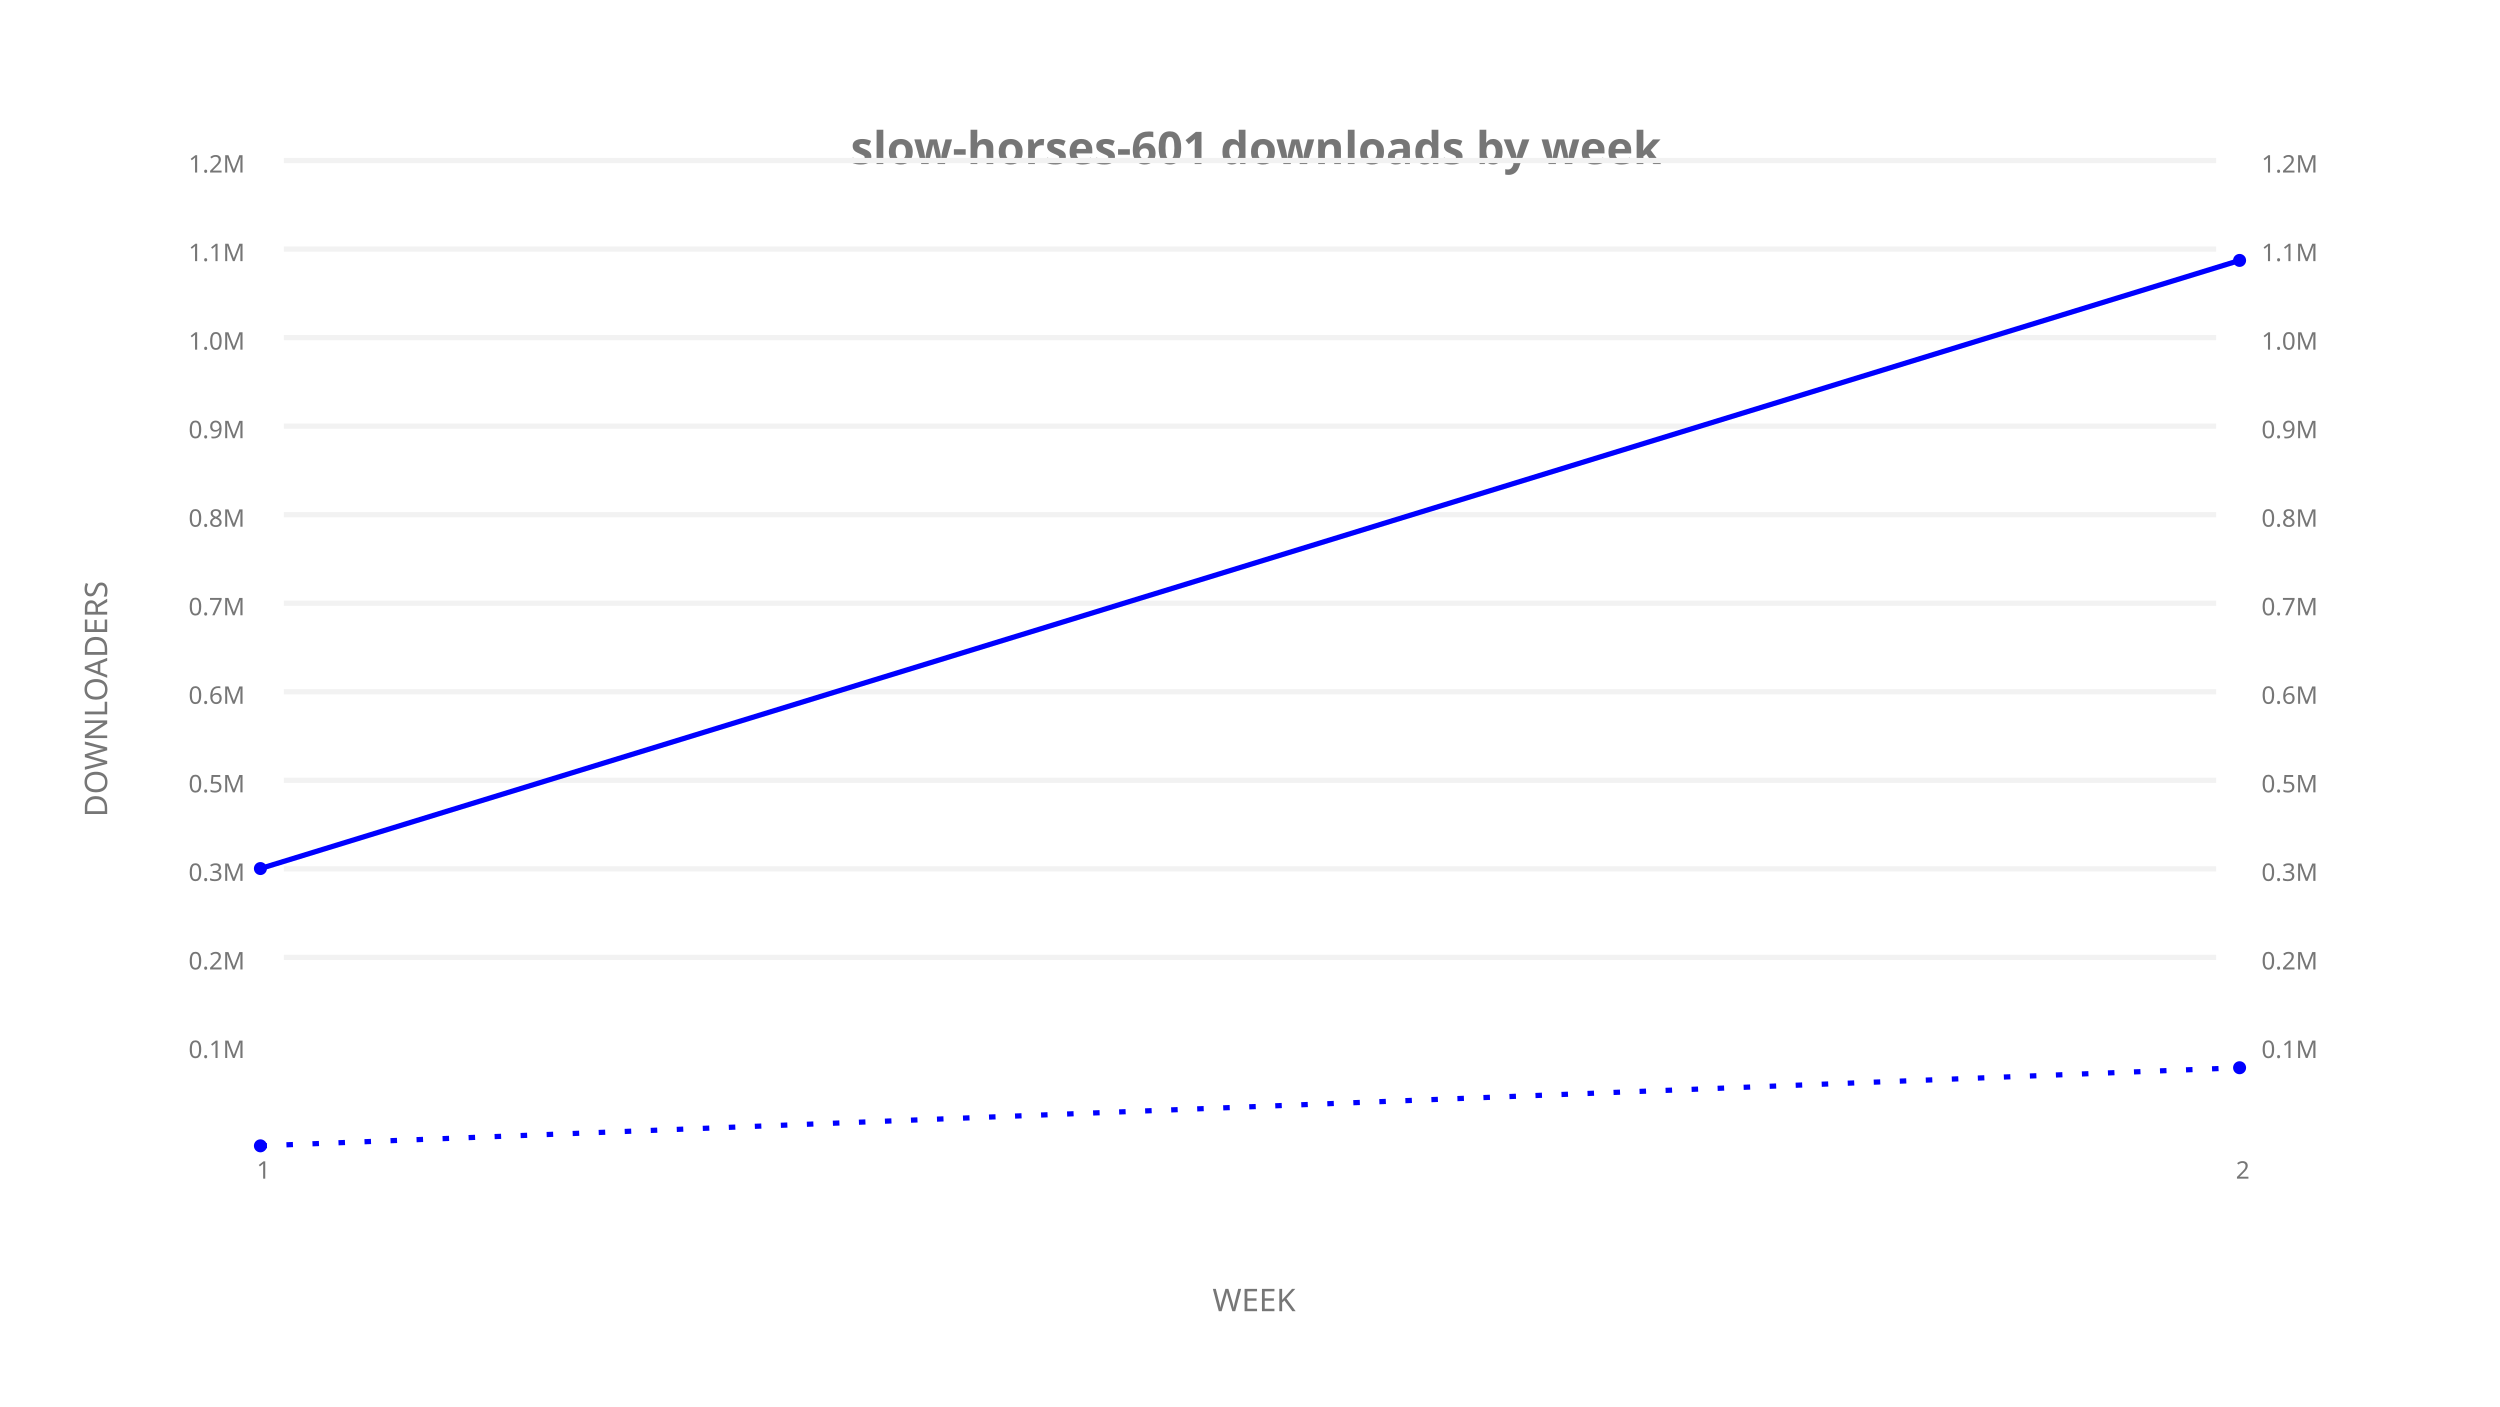
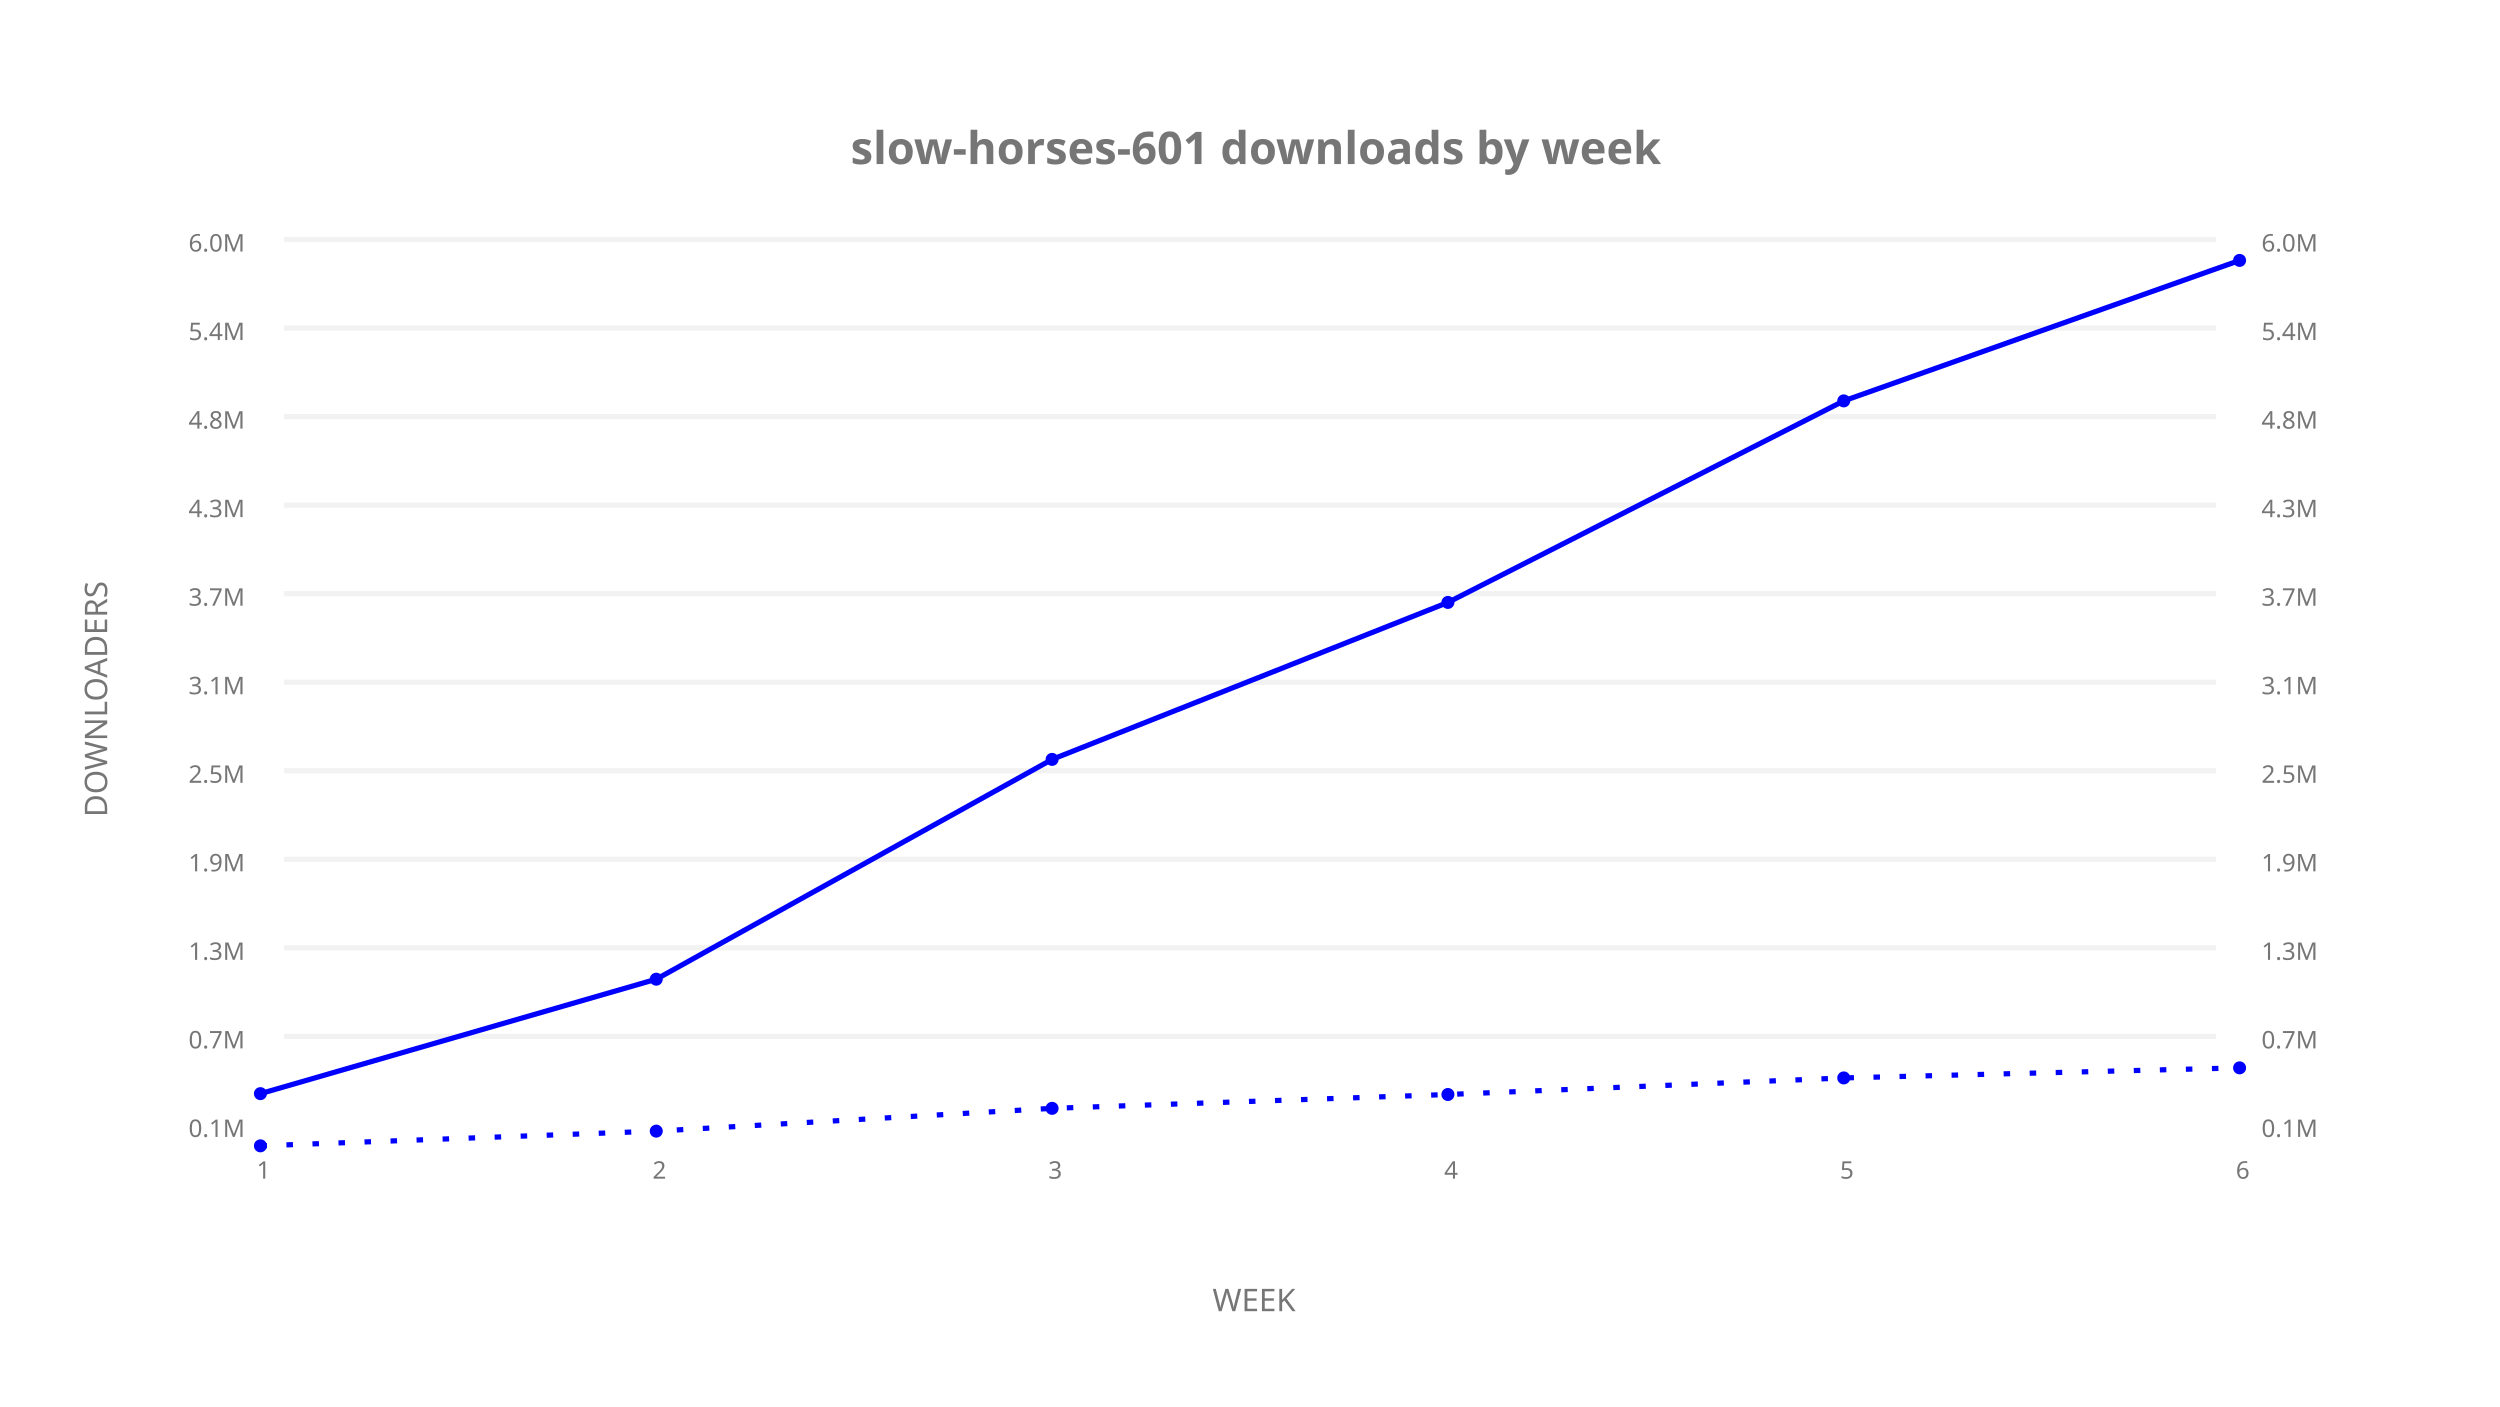
<svg xmlns="http://www.w3.org/2000/svg" xml:space="preserve" id="slow-horses-601-downloads-by-week-slow-horses-601-week" x="0px" y="0px" width="1920px" height="1080px" viewBox="0 0 1920 1080" enable-background="new 0 0 1920 1080" role="img">
  <g id="annotations">
    <text x="960" y="126" font-family="Atkinson Hyperlegible" font-size="26pt" text-anchor="middle" text-align="center" font-weight="600" font-style="normal" style="fill:rgb(118,118,118); fill-opacity:1; stroke:rgb(118,118,118); stroke-opacity:0; stroke-width:0.5"> slow-horses-601 downloads by week</text>
    <g id="axes-lines">
      <text x="960" y="1007" font-family="Atkinson Hyperlegible" font-size="18pt" text-anchor="middle" text-align="center" font-weight="500" font-style="normal" style="fill:rgb(118,118,118); fill-opacity:1; stroke:rgb(118,118,118); stroke-opacity:0; stroke-width:0.5"> WEEK</text>
      <text x="73" y="540" font-family="Atkinson Hyperlegible" font-size="18pt" text-anchor="middle" text-align="center" dominant-baseline="central" font-weight="500" font-style="normal" style="fill:rgb(118,118,118); fill-opacity:1; stroke:rgb(118,118,118); stroke-opacity:0; stroke-width:0.5" transform="rotate(-90,73,540)"> DOWNLOADERS</text>
    </g>
    <g id="tic-y-label-lines">
-       <line x1="218" y1="735.286" x2="1702" y2="735.286" style="fill:rgb(0,0,255); fill-opacity:0; stroke:rgb(242,242,242); stroke-opacity:1; stroke-width:4" />
-       <line x1="218" y1="667.286" x2="1702" y2="667.286" style="fill:rgb(0,0,255); fill-opacity:0; stroke:rgb(242,242,242); stroke-opacity:1; stroke-width:4" />
-       <line x1="218" y1="599.286" x2="1702" y2="599.286" style="fill:rgb(0,0,255); fill-opacity:0; stroke:rgb(242,242,242); stroke-opacity:1; stroke-width:4" />
-       <line x1="218" y1="531.286" x2="1702" y2="531.286" style="fill:rgb(0,0,255); fill-opacity:0; stroke:rgb(242,242,242); stroke-opacity:1; stroke-width:4" />
-       <line x1="218" y1="463.286" x2="1702" y2="463.286" style="fill:rgb(0,0,255); fill-opacity:0; stroke:rgb(242,242,242); stroke-opacity:1; stroke-width:4" />
-       <line x1="218" y1="395.286" x2="1702" y2="395.286" style="fill:rgb(0,0,255); fill-opacity:0; stroke:rgb(242,242,242); stroke-opacity:1; stroke-width:4" />
-       <line x1="218" y1="327.286" x2="1702" y2="327.286" style="fill:rgb(0,0,255); fill-opacity:0; stroke:rgb(242,242,242); stroke-opacity:1; stroke-width:4" />
-       <line x1="218" y1="259.286" x2="1702" y2="259.286" style="fill:rgb(0,0,255); fill-opacity:0; stroke:rgb(242,242,242); stroke-opacity:1; stroke-width:4" />
-       <line x1="218" y1="191.286" x2="1702" y2="191.286" style="fill:rgb(0,0,255); fill-opacity:0; stroke:rgb(242,242,242); stroke-opacity:1; stroke-width:4" />
-       <line x1="218" y1="123.286" x2="1702" y2="123.286" style="fill:rgb(0,0,255); fill-opacity:0; stroke:rgb(242,242,242); stroke-opacity:1; stroke-width:4" />
+       <line x1="218" y1="795.94" x2="1702" y2="795.94" style="fill:rgb(0,0,255); fill-opacity:0; stroke:rgb(242,242,242); stroke-opacity:1; stroke-width:4" />
+       <line x1="218" y1="727.94" x2="1702" y2="727.94" style="fill:rgb(0,0,255); fill-opacity:0; stroke:rgb(242,242,242); stroke-opacity:1; stroke-width:4" />
+       <line x1="218" y1="659.94" x2="1702" y2="659.94" style="fill:rgb(0,0,255); fill-opacity:0; stroke:rgb(242,242,242); stroke-opacity:1; stroke-width:4" />
+       <line x1="218" y1="591.94" x2="1702" y2="591.94" style="fill:rgb(0,0,255); fill-opacity:0; stroke:rgb(242,242,242); stroke-opacity:1; stroke-width:4" />
+       <line x1="218" y1="523.94" x2="1702" y2="523.94" style="fill:rgb(0,0,255); fill-opacity:0; stroke:rgb(242,242,242); stroke-opacity:1; stroke-width:4" />
+       <line x1="218" y1="455.94" x2="1702" y2="455.94" style="fill:rgb(0,0,255); fill-opacity:0; stroke:rgb(242,242,242); stroke-opacity:1; stroke-width:4" />
+       <line x1="218" y1="387.94" x2="1702" y2="387.94" style="fill:rgb(0,0,255); fill-opacity:0; stroke:rgb(242,242,242); stroke-opacity:1; stroke-width:4" />
+       <line x1="218" y1="319.94" x2="1702" y2="319.94" style="fill:rgb(0,0,255); fill-opacity:0; stroke:rgb(242,242,242); stroke-opacity:1; stroke-width:4" />
+       <line x1="218" y1="251.94" x2="1702" y2="251.94" style="fill:rgb(0,0,255); fill-opacity:0; stroke:rgb(242,242,242); stroke-opacity:1; stroke-width:4" />
+       <line x1="218" y1="183.94" x2="1702" y2="183.94" style="fill:rgb(0,0,255); fill-opacity:0; stroke:rgb(242,242,242); stroke-opacity:1; stroke-width:4" />
    </g>
    <g id="tic-x-labels">
      <text x="200" y="898" font-family="Atkinson Hyperlegible" font-size="14pt" text-anchor="middle" text-align="center" dominant-baseline="central" font-weight="400" font-style="normal" style="fill:rgb(118,118,118); fill-opacity:1; stroke:rgb(118,118,118); stroke-opacity:0; stroke-width:0.5"> 1</text>
-       <text x="1720" y="898" font-family="Atkinson Hyperlegible" font-size="14pt" text-anchor="middle" text-align="center" dominant-baseline="central" font-weight="400" font-style="normal" style="fill:rgb(118,118,118); fill-opacity:1; stroke:rgb(118,118,118); stroke-opacity:0; stroke-width:0.5"> 2</text>
+       <text x="504" y="898" font-family="Atkinson Hyperlegible" font-size="14pt" text-anchor="middle" text-align="center" dominant-baseline="central" font-weight="400" font-style="normal" style="fill:rgb(118,118,118); fill-opacity:1; stroke:rgb(118,118,118); stroke-opacity:0; stroke-width:0.5"> 2</text>
+       <text x="808" y="898" font-family="Atkinson Hyperlegible" font-size="14pt" text-anchor="middle" text-align="center" dominant-baseline="central" font-weight="400" font-style="normal" style="fill:rgb(118,118,118); fill-opacity:1; stroke:rgb(118,118,118); stroke-opacity:0; stroke-width:0.5"> 3</text>
+       <text x="1112" y="898" font-family="Atkinson Hyperlegible" font-size="14pt" text-anchor="middle" text-align="center" dominant-baseline="central" font-weight="400" font-style="normal" style="fill:rgb(118,118,118); fill-opacity:1; stroke:rgb(118,118,118); stroke-opacity:0; stroke-width:0.5"> 4</text>
+       <text x="1416" y="898" font-family="Atkinson Hyperlegible" font-size="14pt" text-anchor="middle" text-align="center" dominant-baseline="central" font-weight="400" font-style="normal" style="fill:rgb(118,118,118); fill-opacity:1; stroke:rgb(118,118,118); stroke-opacity:0; stroke-width:0.5"> 5</text>
+       <text x="1720" y="898" font-family="Atkinson Hyperlegible" font-size="14pt" text-anchor="middle" text-align="center" dominant-baseline="central" font-weight="400" font-style="normal" style="fill:rgb(118,118,118); fill-opacity:1; stroke:rgb(118,118,118); stroke-opacity:0; stroke-width:0.5"> 6</text>
    </g>
    <g id="tic-y-labels">
-       <text x="164" y="805.286" font-family="Atkinson Hyperlegible" font-size="14pt" text-anchor="middle" text-align="center" dominant-baseline="central" font-weight="400" font-style="normal" style="fill:rgb(118,118,118); fill-opacity:1; stroke:rgb(118,118,118); stroke-opacity:0; stroke-width:0.5"> 0.1M</text>
-       <text x="1756" y="805.286" font-family="Atkinson Hyperlegible" font-size="14pt" text-anchor="middle" text-align="center" dominant-baseline="central" font-weight="400" font-style="normal" style="fill:rgb(118,118,118); fill-opacity:1; stroke:rgb(118,118,118); stroke-opacity:0; stroke-width:0.5"> 0.1M</text>
-       <text x="164" y="737.286" font-family="Atkinson Hyperlegible" font-size="14pt" text-anchor="middle" text-align="center" dominant-baseline="central" font-weight="400" font-style="normal" style="fill:rgb(118,118,118); fill-opacity:1; stroke:rgb(118,118,118); stroke-opacity:0; stroke-width:0.5"> 0.2M</text>
-       <text x="1756" y="737.286" font-family="Atkinson Hyperlegible" font-size="14pt" text-anchor="middle" text-align="center" dominant-baseline="central" font-weight="400" font-style="normal" style="fill:rgb(118,118,118); fill-opacity:1; stroke:rgb(118,118,118); stroke-opacity:0; stroke-width:0.5"> 0.2M</text>
-       <text x="164" y="669.286" font-family="Atkinson Hyperlegible" font-size="14pt" text-anchor="middle" text-align="center" dominant-baseline="central" font-weight="400" font-style="normal" style="fill:rgb(118,118,118); fill-opacity:1; stroke:rgb(118,118,118); stroke-opacity:0; stroke-width:0.5"> 0.3M</text>
-       <text x="1756" y="669.286" font-family="Atkinson Hyperlegible" font-size="14pt" text-anchor="middle" text-align="center" dominant-baseline="central" font-weight="400" font-style="normal" style="fill:rgb(118,118,118); fill-opacity:1; stroke:rgb(118,118,118); stroke-opacity:0; stroke-width:0.5"> 0.3M</text>
-       <text x="164" y="601.286" font-family="Atkinson Hyperlegible" font-size="14pt" text-anchor="middle" text-align="center" dominant-baseline="central" font-weight="400" font-style="normal" style="fill:rgb(118,118,118); fill-opacity:1; stroke:rgb(118,118,118); stroke-opacity:0; stroke-width:0.5"> 0.5M</text>
-       <text x="1756" y="601.286" font-family="Atkinson Hyperlegible" font-size="14pt" text-anchor="middle" text-align="center" dominant-baseline="central" font-weight="400" font-style="normal" style="fill:rgb(118,118,118); fill-opacity:1; stroke:rgb(118,118,118); stroke-opacity:0; stroke-width:0.5"> 0.5M</text>
-       <text x="164" y="533.286" font-family="Atkinson Hyperlegible" font-size="14pt" text-anchor="middle" text-align="center" dominant-baseline="central" font-weight="400" font-style="normal" style="fill:rgb(118,118,118); fill-opacity:1; stroke:rgb(118,118,118); stroke-opacity:0; stroke-width:0.5"> 0.6M</text>
-       <text x="1756" y="533.286" font-family="Atkinson Hyperlegible" font-size="14pt" text-anchor="middle" text-align="center" dominant-baseline="central" font-weight="400" font-style="normal" style="fill:rgb(118,118,118); fill-opacity:1; stroke:rgb(118,118,118); stroke-opacity:0; stroke-width:0.5"> 0.6M</text>
-       <text x="164" y="465.286" font-family="Atkinson Hyperlegible" font-size="14pt" text-anchor="middle" text-align="center" dominant-baseline="central" font-weight="400" font-style="normal" style="fill:rgb(118,118,118); fill-opacity:1; stroke:rgb(118,118,118); stroke-opacity:0; stroke-width:0.5"> 0.7M</text>
-       <text x="1756" y="465.286" font-family="Atkinson Hyperlegible" font-size="14pt" text-anchor="middle" text-align="center" dominant-baseline="central" font-weight="400" font-style="normal" style="fill:rgb(118,118,118); fill-opacity:1; stroke:rgb(118,118,118); stroke-opacity:0; stroke-width:0.5"> 0.7M</text>
-       <text x="164" y="397.286" font-family="Atkinson Hyperlegible" font-size="14pt" text-anchor="middle" text-align="center" dominant-baseline="central" font-weight="400" font-style="normal" style="fill:rgb(118,118,118); fill-opacity:1; stroke:rgb(118,118,118); stroke-opacity:0; stroke-width:0.5"> 0.8M</text>
-       <text x="1756" y="397.286" font-family="Atkinson Hyperlegible" font-size="14pt" text-anchor="middle" text-align="center" dominant-baseline="central" font-weight="400" font-style="normal" style="fill:rgb(118,118,118); fill-opacity:1; stroke:rgb(118,118,118); stroke-opacity:0; stroke-width:0.5"> 0.8M</text>
-       <text x="164" y="329.286" font-family="Atkinson Hyperlegible" font-size="14pt" text-anchor="middle" text-align="center" dominant-baseline="central" font-weight="400" font-style="normal" style="fill:rgb(118,118,118); fill-opacity:1; stroke:rgb(118,118,118); stroke-opacity:0; stroke-width:0.5"> 0.9M</text>
-       <text x="1756" y="329.286" font-family="Atkinson Hyperlegible" font-size="14pt" text-anchor="middle" text-align="center" dominant-baseline="central" font-weight="400" font-style="normal" style="fill:rgb(118,118,118); fill-opacity:1; stroke:rgb(118,118,118); stroke-opacity:0; stroke-width:0.5"> 0.9M</text>
-       <text x="164" y="261.286" font-family="Atkinson Hyperlegible" font-size="14pt" text-anchor="middle" text-align="center" dominant-baseline="central" font-weight="400" font-style="normal" style="fill:rgb(118,118,118); fill-opacity:1; stroke:rgb(118,118,118); stroke-opacity:0; stroke-width:0.5"> 1.0M</text>
-       <text x="1756" y="261.286" font-family="Atkinson Hyperlegible" font-size="14pt" text-anchor="middle" text-align="center" dominant-baseline="central" font-weight="400" font-style="normal" style="fill:rgb(118,118,118); fill-opacity:1; stroke:rgb(118,118,118); stroke-opacity:0; stroke-width:0.5"> 1.0M</text>
-       <text x="164" y="193.286" font-family="Atkinson Hyperlegible" font-size="14pt" text-anchor="middle" text-align="center" dominant-baseline="central" font-weight="400" font-style="normal" style="fill:rgb(118,118,118); fill-opacity:1; stroke:rgb(118,118,118); stroke-opacity:0; stroke-width:0.5"> 1.1M</text>
-       <text x="1756" y="193.286" font-family="Atkinson Hyperlegible" font-size="14pt" text-anchor="middle" text-align="center" dominant-baseline="central" font-weight="400" font-style="normal" style="fill:rgb(118,118,118); fill-opacity:1; stroke:rgb(118,118,118); stroke-opacity:0; stroke-width:0.5"> 1.1M</text>
-       <text x="164" y="125.286" font-family="Atkinson Hyperlegible" font-size="14pt" text-anchor="middle" text-align="center" dominant-baseline="central" font-weight="400" font-style="normal" style="fill:rgb(118,118,118); fill-opacity:1; stroke:rgb(118,118,118); stroke-opacity:0; stroke-width:0.5"> 1.2M</text>
-       <text x="1756" y="125.286" font-family="Atkinson Hyperlegible" font-size="14pt" text-anchor="middle" text-align="center" dominant-baseline="central" font-weight="400" font-style="normal" style="fill:rgb(118,118,118); fill-opacity:1; stroke:rgb(118,118,118); stroke-opacity:0; stroke-width:0.5"> 1.2M</text>
+       <text x="164" y="865.94" font-family="Atkinson Hyperlegible" font-size="14pt" text-anchor="middle" text-align="center" dominant-baseline="central" font-weight="400" font-style="normal" style="fill:rgb(118,118,118); fill-opacity:1; stroke:rgb(118,118,118); stroke-opacity:0; stroke-width:0.5"> 0.1M</text>
+       <text x="1756" y="865.94" font-family="Atkinson Hyperlegible" font-size="14pt" text-anchor="middle" text-align="center" dominant-baseline="central" font-weight="400" font-style="normal" style="fill:rgb(118,118,118); fill-opacity:1; stroke:rgb(118,118,118); stroke-opacity:0; stroke-width:0.5"> 0.1M</text>
+       <text x="164" y="797.94" font-family="Atkinson Hyperlegible" font-size="14pt" text-anchor="middle" text-align="center" dominant-baseline="central" font-weight="400" font-style="normal" style="fill:rgb(118,118,118); fill-opacity:1; stroke:rgb(118,118,118); stroke-opacity:0; stroke-width:0.5"> 0.7M</text>
+       <text x="1756" y="797.94" font-family="Atkinson Hyperlegible" font-size="14pt" text-anchor="middle" text-align="center" dominant-baseline="central" font-weight="400" font-style="normal" style="fill:rgb(118,118,118); fill-opacity:1; stroke:rgb(118,118,118); stroke-opacity:0; stroke-width:0.5"> 0.7M</text>
+       <text x="164" y="729.94" font-family="Atkinson Hyperlegible" font-size="14pt" text-anchor="middle" text-align="center" dominant-baseline="central" font-weight="400" font-style="normal" style="fill:rgb(118,118,118); fill-opacity:1; stroke:rgb(118,118,118); stroke-opacity:0; stroke-width:0.5"> 1.3M</text>
+       <text x="1756" y="729.94" font-family="Atkinson Hyperlegible" font-size="14pt" text-anchor="middle" text-align="center" dominant-baseline="central" font-weight="400" font-style="normal" style="fill:rgb(118,118,118); fill-opacity:1; stroke:rgb(118,118,118); stroke-opacity:0; stroke-width:0.5"> 1.3M</text>
+       <text x="164" y="661.94" font-family="Atkinson Hyperlegible" font-size="14pt" text-anchor="middle" text-align="center" dominant-baseline="central" font-weight="400" font-style="normal" style="fill:rgb(118,118,118); fill-opacity:1; stroke:rgb(118,118,118); stroke-opacity:0; stroke-width:0.5"> 1.9M</text>
+       <text x="1756" y="661.94" font-family="Atkinson Hyperlegible" font-size="14pt" text-anchor="middle" text-align="center" dominant-baseline="central" font-weight="400" font-style="normal" style="fill:rgb(118,118,118); fill-opacity:1; stroke:rgb(118,118,118); stroke-opacity:0; stroke-width:0.5"> 1.9M</text>
+       <text x="164" y="593.94" font-family="Atkinson Hyperlegible" font-size="14pt" text-anchor="middle" text-align="center" dominant-baseline="central" font-weight="400" font-style="normal" style="fill:rgb(118,118,118); fill-opacity:1; stroke:rgb(118,118,118); stroke-opacity:0; stroke-width:0.5"> 2.5M</text>
+       <text x="1756" y="593.94" font-family="Atkinson Hyperlegible" font-size="14pt" text-anchor="middle" text-align="center" dominant-baseline="central" font-weight="400" font-style="normal" style="fill:rgb(118,118,118); fill-opacity:1; stroke:rgb(118,118,118); stroke-opacity:0; stroke-width:0.5"> 2.5M</text>
+       <text x="164" y="525.94" font-family="Atkinson Hyperlegible" font-size="14pt" text-anchor="middle" text-align="center" dominant-baseline="central" font-weight="400" font-style="normal" style="fill:rgb(118,118,118); fill-opacity:1; stroke:rgb(118,118,118); stroke-opacity:0; stroke-width:0.5"> 3.1M</text>
+       <text x="1756" y="525.94" font-family="Atkinson Hyperlegible" font-size="14pt" text-anchor="middle" text-align="center" dominant-baseline="central" font-weight="400" font-style="normal" style="fill:rgb(118,118,118); fill-opacity:1; stroke:rgb(118,118,118); stroke-opacity:0; stroke-width:0.5"> 3.1M</text>
+       <text x="164" y="457.94" font-family="Atkinson Hyperlegible" font-size="14pt" text-anchor="middle" text-align="center" dominant-baseline="central" font-weight="400" font-style="normal" style="fill:rgb(118,118,118); fill-opacity:1; stroke:rgb(118,118,118); stroke-opacity:0; stroke-width:0.5"> 3.7M</text>
+       <text x="1756" y="457.94" font-family="Atkinson Hyperlegible" font-size="14pt" text-anchor="middle" text-align="center" dominant-baseline="central" font-weight="400" font-style="normal" style="fill:rgb(118,118,118); fill-opacity:1; stroke:rgb(118,118,118); stroke-opacity:0; stroke-width:0.5"> 3.7M</text>
+       <text x="164" y="389.94" font-family="Atkinson Hyperlegible" font-size="14pt" text-anchor="middle" text-align="center" dominant-baseline="central" font-weight="400" font-style="normal" style="fill:rgb(118,118,118); fill-opacity:1; stroke:rgb(118,118,118); stroke-opacity:0; stroke-width:0.5"> 4.3M</text>
+       <text x="1756" y="389.94" font-family="Atkinson Hyperlegible" font-size="14pt" text-anchor="middle" text-align="center" dominant-baseline="central" font-weight="400" font-style="normal" style="fill:rgb(118,118,118); fill-opacity:1; stroke:rgb(118,118,118); stroke-opacity:0; stroke-width:0.5"> 4.3M</text>
+       <text x="164" y="321.94" font-family="Atkinson Hyperlegible" font-size="14pt" text-anchor="middle" text-align="center" dominant-baseline="central" font-weight="400" font-style="normal" style="fill:rgb(118,118,118); fill-opacity:1; stroke:rgb(118,118,118); stroke-opacity:0; stroke-width:0.5"> 4.8M</text>
+       <text x="1756" y="321.94" font-family="Atkinson Hyperlegible" font-size="14pt" text-anchor="middle" text-align="center" dominant-baseline="central" font-weight="400" font-style="normal" style="fill:rgb(118,118,118); fill-opacity:1; stroke:rgb(118,118,118); stroke-opacity:0; stroke-width:0.5"> 4.8M</text>
+       <text x="164" y="253.94" font-family="Atkinson Hyperlegible" font-size="14pt" text-anchor="middle" text-align="center" dominant-baseline="central" font-weight="400" font-style="normal" style="fill:rgb(118,118,118); fill-opacity:1; stroke:rgb(118,118,118); stroke-opacity:0; stroke-width:0.5"> 5.4M</text>
+       <text x="1756" y="253.94" font-family="Atkinson Hyperlegible" font-size="14pt" text-anchor="middle" text-align="center" dominant-baseline="central" font-weight="400" font-style="normal" style="fill:rgb(118,118,118); fill-opacity:1; stroke:rgb(118,118,118); stroke-opacity:0; stroke-width:0.5"> 5.4M</text>
+       <text x="164" y="185.94" font-family="Atkinson Hyperlegible" font-size="14pt" text-anchor="middle" text-align="center" dominant-baseline="central" font-weight="400" font-style="normal" style="fill:rgb(118,118,118); fill-opacity:1; stroke:rgb(118,118,118); stroke-opacity:0; stroke-width:0.5"> 6.0M</text>
+       <text x="1756" y="185.94" font-family="Atkinson Hyperlegible" font-size="14pt" text-anchor="middle" text-align="center" dominant-baseline="central" font-weight="400" font-style="normal" style="fill:rgb(118,118,118); fill-opacity:1; stroke:rgb(118,118,118); stroke-opacity:0; stroke-width:0.5"> 6.0M</text>
    </g>
  </g>
  <g id="polyline-slow-horses-601 downloads by week">
-     <polyline points="200,667.045 1720,200 " style="fill:rgb(0,0,255); fill-opacity:0; stroke:rgb(0,0,255); stroke-opacity:1; stroke-width:4" />
+     <polyline points="200,839.921 504,752.023 808,583.215 1112,462.667 1416,307.885 1720,200 " style="fill:rgb(0,0,255); fill-opacity:0; stroke:rgb(0,0,255); stroke-opacity:1; stroke-width:4" />
  </g>
  <g id="markers-slow-horses-601 downloads by week">
-     <circle cx="200" cy="667.045" r="5" style="fill:rgb(0,0,255); fill-opacity:1; stroke:rgb(0,0,255); stroke-opacity:0; stroke-width:4">
+     <circle cx="200" cy="839.921" r="5" style="fill:rgb(0,0,255); fill-opacity:1; stroke:rgb(0,0,255); stroke-opacity:0; stroke-width:4">
+ </circle>
+     <circle cx="504" cy="752.023" r="5" style="fill:rgb(0,0,255); fill-opacity:1; stroke:rgb(0,0,255); stroke-opacity:0; stroke-width:4">
+ </circle>
+     <circle cx="808" cy="583.215" r="5" style="fill:rgb(0,0,255); fill-opacity:1; stroke:rgb(0,0,255); stroke-opacity:0; stroke-width:4">
+ </circle>
+     <circle cx="1112" cy="462.667" r="5" style="fill:rgb(0,0,255); fill-opacity:1; stroke:rgb(0,0,255); stroke-opacity:0; stroke-width:4">
+ </circle>
+     <circle cx="1416" cy="307.885" r="5" style="fill:rgb(0,0,255); fill-opacity:1; stroke:rgb(0,0,255); stroke-opacity:0; stroke-width:4">
</circle>
    <circle cx="1720" cy="200" r="5" style="fill:rgb(0,0,255); fill-opacity:1; stroke:rgb(0,0,255); stroke-opacity:0; stroke-width:4">
</circle>
  </g>
  <g id="polyline-slow-horses-601 downloads by week uploaders">
-     <polyline points="200,880 1720,820.02 " stroke-dasharray="5 15" style="fill:rgb(0,0,255); fill-opacity:0; stroke:rgb(0,0,255); stroke-opacity:1; stroke-width:4" />
+     <polyline points="200,880 504,868.712 808,851.208 1112,840.573 1416,827.851 1720,820.117 " stroke-dasharray="5 15" style="fill:rgb(0,0,255); fill-opacity:0; stroke:rgb(0,0,255); stroke-opacity:1; stroke-width:4" />
  </g>
  <g id="markers-slow-horses-601 downloads by week uploaders">
    <circle cx="200" cy="880" r="5" style="fill:rgb(0,0,255); fill-opacity:1; stroke:rgb(0,0,255); stroke-opacity:0; stroke-width:4">
</circle>
-     <circle cx="1720" cy="820.02" r="5" style="fill:rgb(0,0,255); fill-opacity:1; stroke:rgb(0,0,255); stroke-opacity:0; stroke-width:4">
+     <circle cx="504" cy="868.712" r="5" style="fill:rgb(0,0,255); fill-opacity:1; stroke:rgb(0,0,255); stroke-opacity:0; stroke-width:4">
+ </circle>
+     <circle cx="808" cy="851.208" r="5" style="fill:rgb(0,0,255); fill-opacity:1; stroke:rgb(0,0,255); stroke-opacity:0; stroke-width:4">
+ </circle>
+     <circle cx="1112" cy="840.573" r="5" style="fill:rgb(0,0,255); fill-opacity:1; stroke:rgb(0,0,255); stroke-opacity:0; stroke-width:4">
+ </circle>
+     <circle cx="1416" cy="827.851" r="5" style="fill:rgb(0,0,255); fill-opacity:1; stroke:rgb(0,0,255); stroke-opacity:0; stroke-width:4">
+ </circle>
+     <circle cx="1720" cy="820.117" r="5" style="fill:rgb(0,0,255); fill-opacity:1; stroke:rgb(0,0,255); stroke-opacity:0; stroke-width:4">
</circle>
  </g>
</svg>
